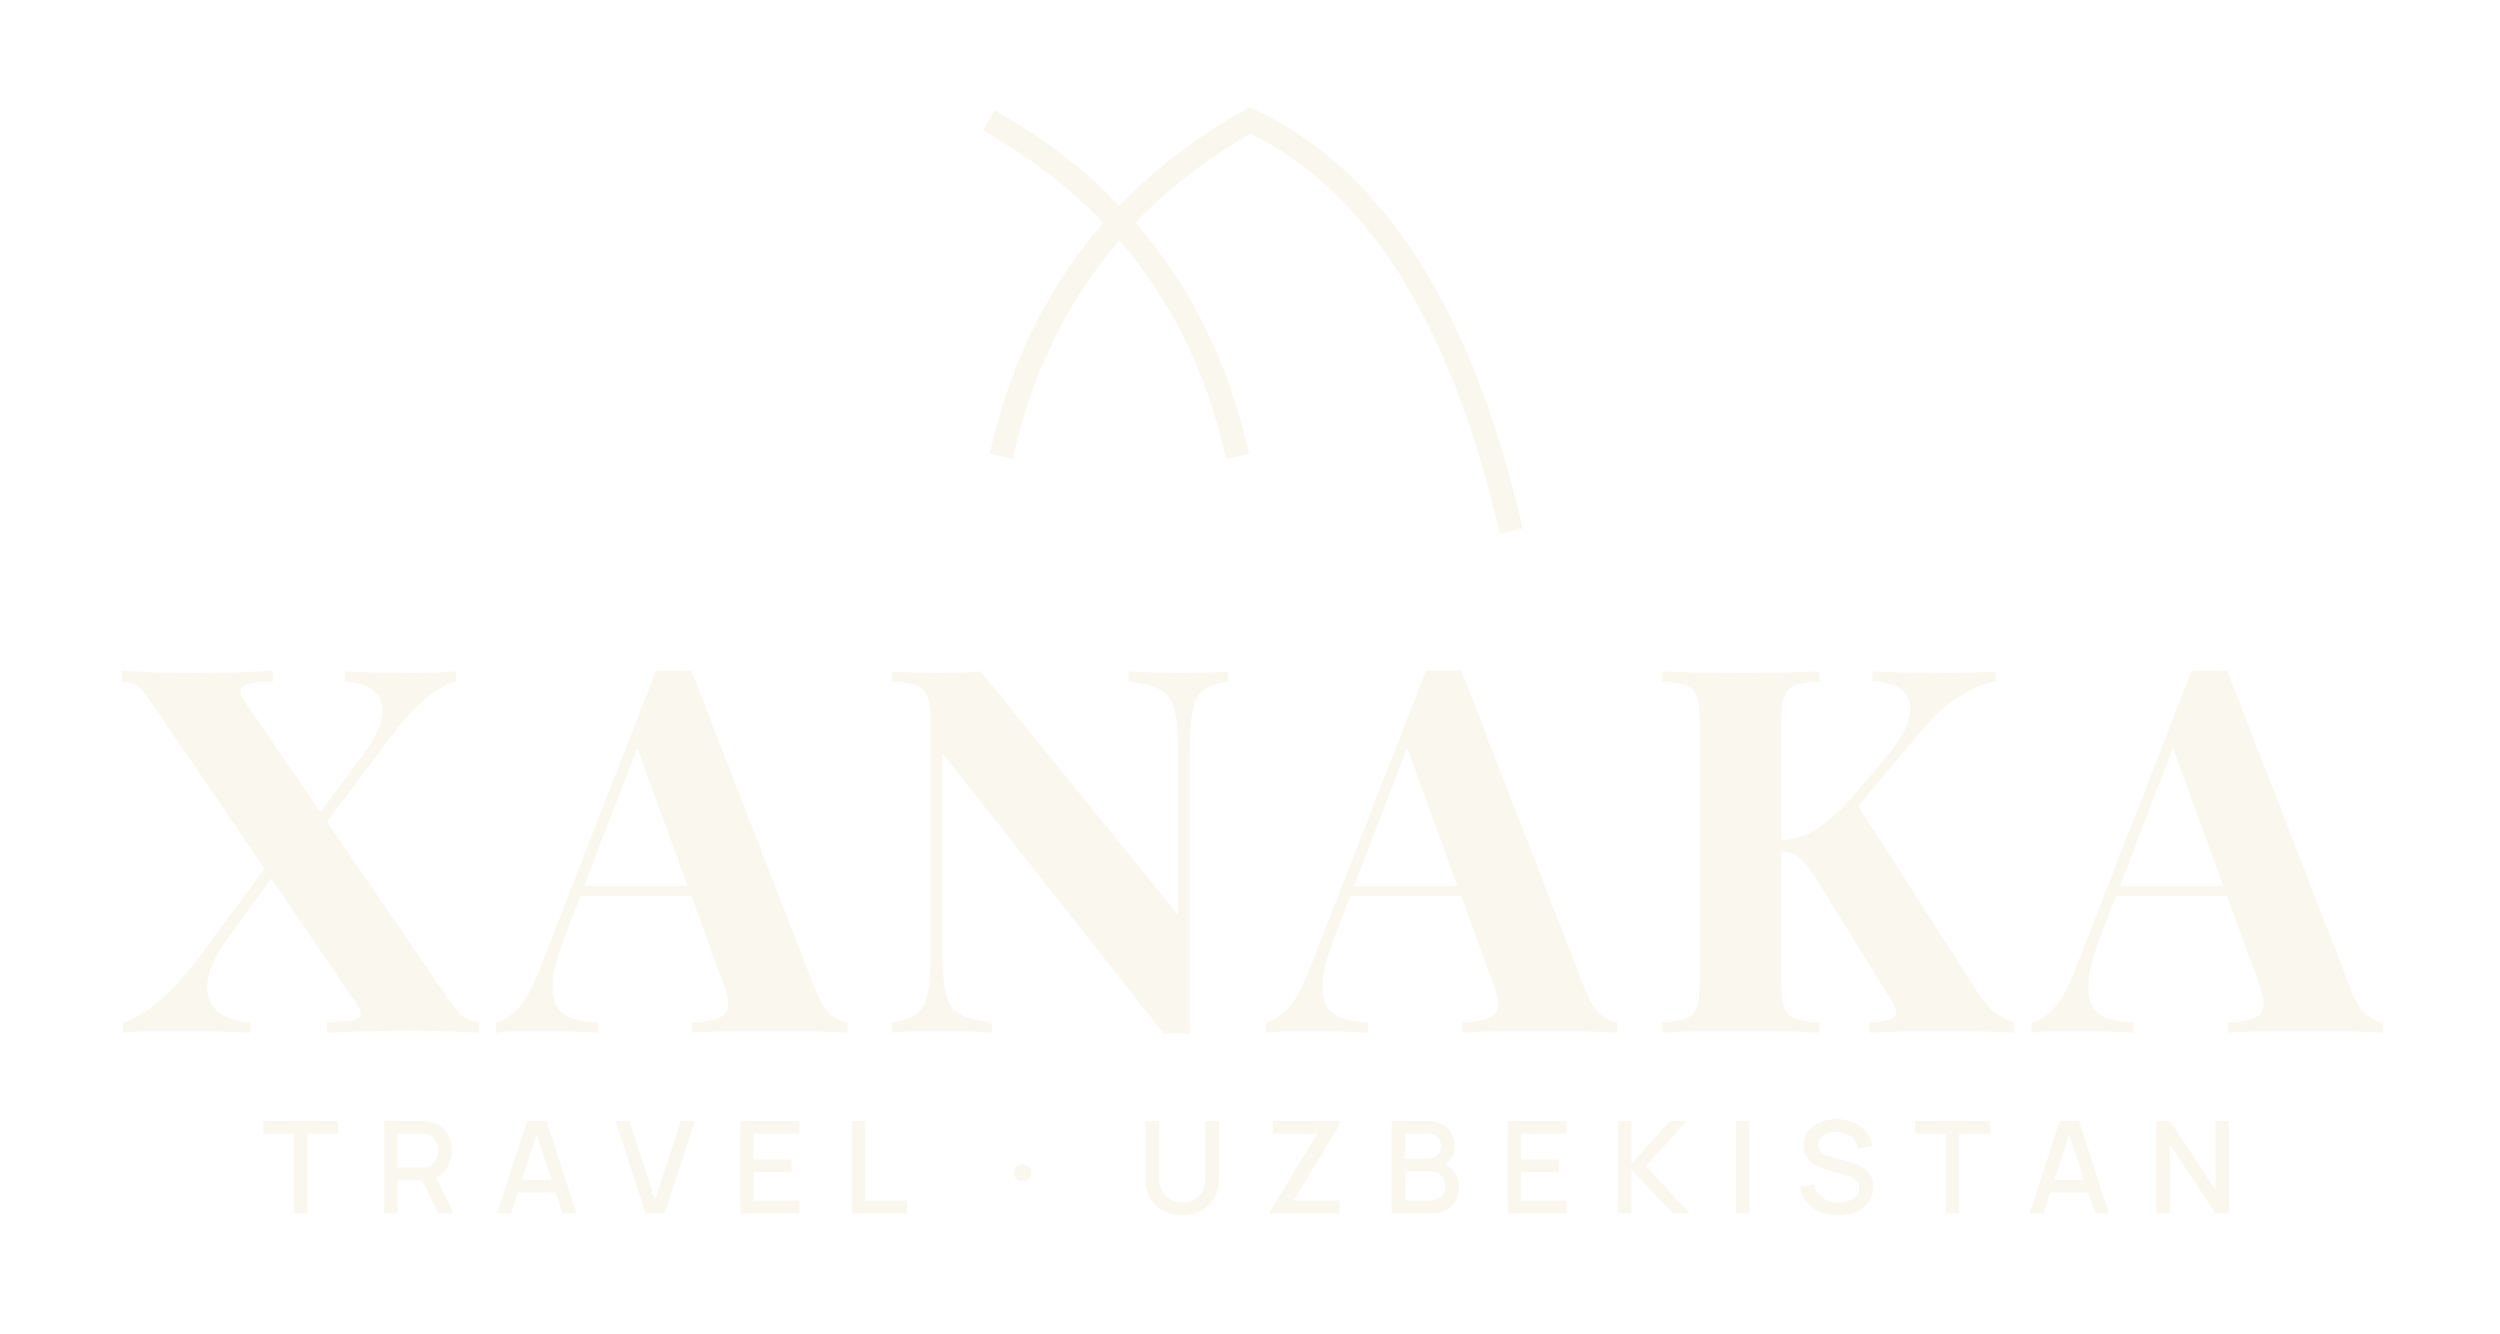
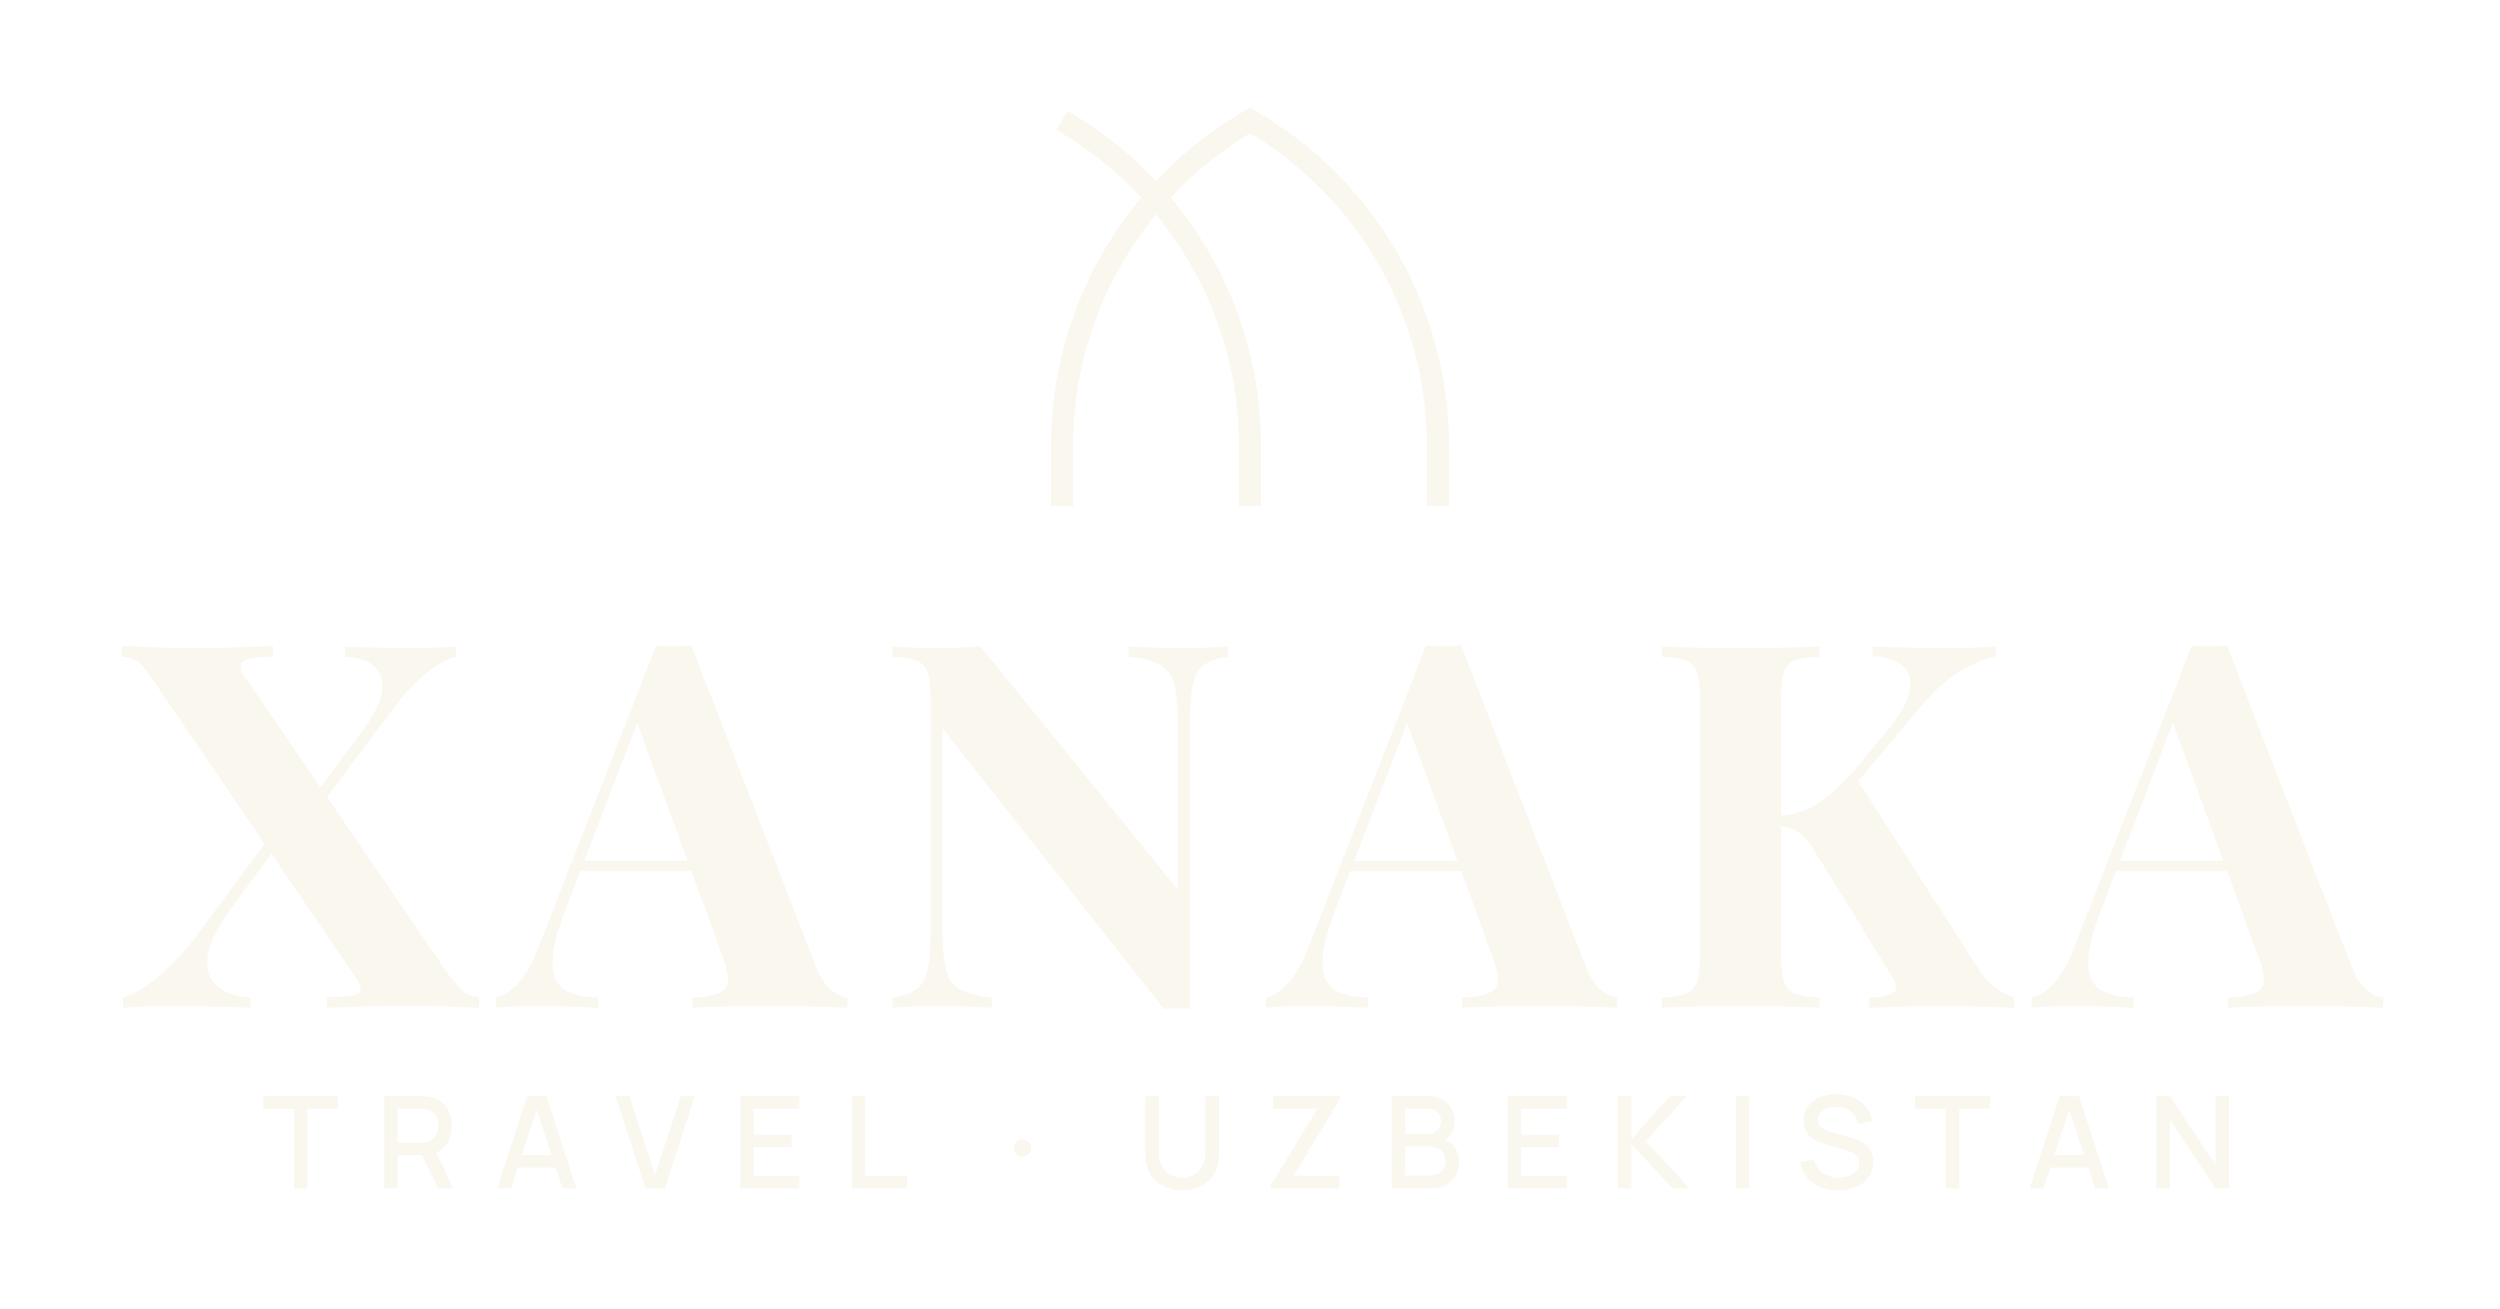
- <svg xmlns="http://www.w3.org/2000/svg" viewBox="670 -74.6 1245.763 664.6" width="124.576" height="66.46" style="color:#FAF7EF" role="img" aria-label="Xanaka">
-   <g transform="translate(1075.9 -132.4) scale(0.62)">
-     <g fill="none" stroke="currentColor" stroke-width="18.871" stroke-linecap="butt">
-       <path d="M150 460 Q190 280 350 190 Q500 260 560 520" />
-       <path d="M140 190 Q300 280 340 460" />
-     </g>
+ <svg xmlns="http://www.w3.org/2000/svg" viewBox="670 -62.2 1245.763 652.2" width="124.576" height="65.22" style="color:#FAF7EF" role="img" aria-label="Xanaka">
+   <g transform="translate(1199.22 -2.20) scale(0.49296)" fill="none" stroke="currentColor" stroke-width="22.31" stroke-linecap="butt" stroke-linejoin="miter" stroke-miterlimit="20">
+     <path d="M0 389.89 V329.09 A380.00 380.00 0 0 1 190.00 0 A380.00 380.00 0 0 1 380.00 329.09 V389.89" />
+     <path d="M0 0 A380.00 380.00 0 0 1 190.00 329.09 V389.89" />
  </g>
  <path fill="currentColor" d="M806.017 259.746V265.085Q794.576 265.085 791.398 267.246Q788.22 269.407 791.78 274.746L892.458 421.949Q897.542 429.068 900.593 431.61Q903.644 434.153 908.729 434.661V440.0Q903.644 439.746 893.983 439.364Q884.322 438.983 873.898 438.983Q862.458 438.983 850.636 439.364Q838.814 439.746 832.966 440.0V434.661Q844.661 434.661 848.093 433.008Q851.525 431.356 847.966 426.017L747.034 277.797Q742.203 270.424 739.153 267.881Q736.102 265.339 730.763 265.085V259.746Q736.102 260.0 746.398 260.381Q756.695 260.763 767.119 260.763Q778.559 260.763 789.11 260.381Q799.661 260.0 806.017 259.746ZM808.305 349.492Q808.305 349.492 808.814 351.144Q809.322 352.797 809.831 354.449Q810.339 356.102 810.339 356.102L784.915 390.932Q774.746 404.661 773.475 414.195Q772.203 423.729 777.924 428.941Q783.644 434.153 794.831 434.915V440.0Q791.271 439.746 785.805 439.619Q780.339 439.492 774.364 439.364Q768.39 439.237 763.178 439.237Q757.966 439.237 754.661 439.237Q747.542 439.237 741.441 439.364Q735.339 439.492 731.271 440.0V434.915Q740.169 431.864 749.322 424.11Q758.475 416.356 768.136 403.898ZM897.288 260.0V265.085Q888.898 267.373 880.636 274.746Q872.373 282.119 865.254 291.78L824.068 346.695Q824.068 346.695 823.178 343.39Q822.288 340.085 822.288 340.085L848.475 304.746Q858.136 292.542 860.042 283.898Q861.949 275.254 857.119 270.424Q852.288 265.593 841.864 265.085V260.0Q846.695 260.254 852.542 260.381Q858.39 260.508 864.11 260.636Q869.831 260.763 873.898 260.763Q881.271 260.763 887.373 260.508Q893.475 260.254 897.288 260.0ZM1014.492 259.492 1076.271 418.644Q1079.831 427.797 1084.28 431.229Q1088.729 434.661 1092.288 434.915V440.0Q1084.661 439.492 1074.364 439.364Q1064.068 439.237 1053.644 439.237Q1041.949 439.237 1031.525 439.364Q1021.102 439.492 1015.0 440.0V434.915Q1027.966 434.407 1031.398 430.466Q1034.831 426.525 1029.746 413.559L986.525 295.339L991.102 288.729L952.458 389.407Q946.864 403.39 945.72 412.288Q944.576 421.186 946.992 426.017Q949.407 430.847 954.873 432.754Q960.339 434.661 967.966 434.915V440.0Q959.576 439.492 951.949 439.364Q944.322 439.237 936.441 439.237Q930.847 439.237 925.89 439.364Q920.932 439.492 917.119 440.0V434.915Q922.458 433.898 928.051 428.051Q933.644 422.203 938.983 408.22L996.949 259.492Q1001.017 259.746 1005.72 259.746Q1010.424 259.746 1014.492 259.492ZM1032.288 366.78V371.864H956.525L959.068 366.78ZM1281.949 260.0V265.085Q1273.814 266.102 1269.746 269.28Q1265.678 272.458 1264.28 279.322Q1262.881 286.186 1262.881 298.644V440.508Q1259.831 440.254 1256.653 440.254Q1253.475 440.254 1249.915 440.508L1139.576 300.678V398.305Q1139.576 412.288 1141.102 419.788Q1142.627 427.288 1147.839 430.466Q1153.051 433.644 1164.237 434.915V440.0Q1159.407 439.492 1151.525 439.364Q1143.644 439.237 1136.78 439.237Q1130.932 439.237 1124.831 439.364Q1118.729 439.492 1114.661 440.0V434.915Q1122.797 433.644 1126.864 430.593Q1130.932 427.542 1132.331 420.551Q1133.729 413.559 1133.729 401.356V286.949Q1133.729 277.542 1132.331 273.093Q1130.932 268.644 1126.737 266.992Q1122.542 265.339 1114.661 265.085V260.0Q1118.729 260.254 1124.831 260.508Q1130.932 260.763 1136.78 260.763Q1142.881 260.763 1148.475 260.508Q1154.068 260.254 1158.644 260.0L1257.034 381.271V301.695Q1257.034 287.712 1255.508 280.212Q1253.983 272.712 1248.771 269.407Q1243.559 266.102 1232.373 265.085V260.0Q1237.203 260.254 1245.085 260.508Q1252.966 260.763 1259.831 260.763Q1265.932 260.763 1271.907 260.508Q1277.881 260.254 1281.949 260.0ZM1398.136 259.492 1459.915 418.644Q1463.475 427.797 1467.924 431.229Q1472.373 434.661 1475.932 434.915V440.0Q1468.305 439.492 1458.008 439.364Q1447.712 439.237 1437.288 439.237Q1425.593 439.237 1415.169 439.364Q1404.746 439.492 1398.644 440.0V434.915Q1411.61 434.407 1415.042 430.466Q1418.475 426.525 1413.39 413.559L1370.169 295.339L1374.746 288.729L1336.102 389.407Q1330.508 403.39 1329.364 412.288Q1328.22 421.186 1330.636 426.017Q1333.051 430.847 1338.517 432.754Q1343.983 434.661 1351.61 434.915V440.0Q1343.22 439.492 1335.593 439.364Q1327.966 439.237 1320.085 439.237Q1314.492 439.237 1309.534 439.364Q1304.576 439.492 1300.763 440.0V434.915Q1306.102 433.898 1311.695 428.051Q1317.288 422.203 1322.627 408.22L1380.593 259.492Q1384.661 259.746 1389.364 259.746Q1394.068 259.746 1398.136 259.492ZM1415.932 366.78V371.864H1340.169L1342.712 366.78ZM1664.576 260.0V264.831Q1656.441 266.61 1647.161 271.949Q1637.881 277.288 1627.712 289.237L1579.915 346.186L1594.661 325.085L1655.169 419.407Q1658.729 425.254 1662.797 428.814Q1666.864 432.373 1673.475 434.915V440.0Q1664.576 439.492 1653.644 439.364Q1642.712 439.237 1633.814 439.237Q1628.475 439.237 1620.847 439.364Q1613.22 439.492 1601.525 440.0V434.915Q1611.949 434.407 1614.11 431.992Q1616.271 429.576 1612.203 423.475L1575.339 363.729Q1571.78 357.881 1568.983 354.958Q1566.186 352.034 1563.39 350.89Q1560.593 349.746 1556.017 349.492V344.153Q1567.203 343.898 1575.975 338.051Q1584.746 332.203 1595.169 320.254L1610.169 302.203Q1619.831 290.763 1621.483 282.5Q1623.136 274.237 1618.178 269.661Q1613.22 265.085 1603.051 264.831V260.0Q1609.407 260.254 1615.127 260.381Q1620.847 260.508 1627.076 260.636Q1633.305 260.763 1640.678 260.763Q1648.051 260.763 1654.025 260.508Q1660 260.254 1664.576 260.0ZM1576.61 260.0V265.085Q1568.475 265.339 1564.28 266.992Q1560.085 268.644 1558.814 273.093Q1557.542 277.542 1557.542 286.949V413.051Q1557.542 422.203 1558.941 426.78Q1560.339 431.356 1564.407 432.881Q1568.475 434.407 1576.61 434.915V440.0Q1569.746 439.492 1559.322 439.364Q1548.898 439.237 1538.22 439.237Q1526.017 439.237 1515.212 439.364Q1504.407 439.492 1498.051 440.0V434.915Q1506.186 434.407 1510.254 432.881Q1514.322 431.356 1515.72 426.78Q1517.119 422.203 1517.119 413.051V286.949Q1517.119 277.542 1515.72 273.093Q1514.322 268.644 1510.127 266.992Q1505.932 265.339 1498.051 265.085V260.0Q1504.407 260.254 1515.212 260.508Q1526.017 260.763 1538.22 260.763Q1548.898 260.763 1559.322 260.508Q1569.746 260.254 1576.61 260.0ZM1779.746 259.492 1841.525 418.644Q1845.085 427.797 1849.534 431.229Q1853.983 434.661 1857.542 434.915V440.0Q1849.915 439.492 1839.619 439.364Q1829.322 439.237 1818.898 439.237Q1807.203 439.237 1796.78 439.364Q1786.356 439.492 1780.254 440.0V434.915Q1793.22 434.407 1796.653 430.466Q1800.085 426.525 1795 413.559L1751.78 295.339L1756.356 288.729L1717.712 389.407Q1712.119 403.39 1710.975 412.288Q1709.831 421.186 1712.246 426.017Q1714.661 430.847 1720.127 432.754Q1725.593 434.661 1733.22 434.915V440.0Q1724.831 439.492 1717.203 439.364Q1709.576 439.237 1701.695 439.237Q1696.102 439.237 1691.144 439.364Q1686.186 439.492 1682.373 440.0V434.915Q1687.712 433.898 1693.305 428.051Q1698.898 422.203 1704.237 408.22L1762.203 259.492Q1766.271 259.746 1770.975 259.746Q1775.678 259.746 1779.746 259.492ZM1797.542 366.78V371.864H1721.78L1724.322 366.78Z" />
  <path fill="currentColor" d="M816.494 530.0V490.293H801.192V484.0H838.472V490.293H823.17V530.0ZM861.472 530.0V484.0H880.063Q880.734 484.0 881.724 484.048Q882.715 484.096 883.609 484.256Q887.442 484.863 890.014 486.875Q892.586 488.887 893.863 491.954Q895.141 495.021 895.141 498.726Q895.141 504.221 892.33 508.198Q889.519 512.175 883.897 513.165L881.181 513.485H868.148V530.0ZM888.369 530.0 879.297 511.281 886.037 509.556 896.004 530.0ZM868.148 507.16H879.808Q880.447 507.16 881.229 507.096Q882.012 507.032 882.715 506.872Q884.759 506.393 886.005 505.099Q887.251 503.806 887.794 502.112Q888.337 500.419 888.337 498.726Q888.337 497.033 887.794 495.356Q887.251 493.679 886.005 492.385Q884.759 491.092 882.715 490.613Q882.012 490.421 881.229 490.357Q880.447 490.293 879.808 490.293H868.148ZM917.726 530.0 932.676 484.0H942.291L957.241 530.0H950.309L936.541 488.025H938.266L924.658 530.0ZM925.488 519.618V513.357H949.511V519.618ZM991.677 530.0 976.727 484.0H983.659L996.405 523.26L1009.311 484.0H1016.242L1001.292 530.0ZM1038.923 530.0V484.0H1068.312V490.293H1045.599V503.199H1064.479V509.492H1045.599V523.707H1068.312V530.0ZM1094.506 530.0V484.0H1101.183V523.707H1122.011V530.0ZM1179.734 514.124Q1177.881 514.124 1176.62 512.91Q1175.358 511.696 1175.358 509.875Q1175.358 508.022 1176.62 506.824Q1177.881 505.626 1179.734 505.626Q1181.395 505.626 1182.641 506.824Q1183.887 508.022 1183.887 509.875Q1183.887 511.696 1182.641 512.91Q1181.395 514.124 1179.734 514.124ZM1259.084 530.958Q1253.686 530.958 1249.549 528.738Q1245.412 526.518 1243.08 522.509Q1240.748 518.5 1240.748 513.069V484.032L1247.52 484.0V512.718Q1247.52 515.657 1248.511 517.893Q1249.501 520.129 1251.162 521.631Q1252.823 523.132 1254.883 523.899Q1256.944 524.665 1259.084 524.665Q1261.256 524.665 1263.317 523.883Q1265.377 523.1 1267.038 521.599Q1268.699 520.097 1269.674 517.861Q1270.648 515.625 1270.648 512.718V484.0H1277.42V513.069Q1277.42 518.468 1275.088 522.493Q1272.756 526.518 1268.62 528.738Q1264.483 530.958 1259.084 530.958ZM1302.976 530.0V528.946L1326.455 490.293H1304.254V484.0H1337.923V485.086L1314.572 523.675H1337.508V530.0ZM1363.479 530.0V484.0H1381.559Q1385.936 484.0 1388.906 485.789Q1391.877 487.578 1393.379 490.405Q1394.88 493.232 1394.88 496.363Q1394.88 500.164 1393.011 502.879Q1391.142 505.594 1387.98 506.585L1387.916 505.019Q1392.324 506.106 1394.688 509.252Q1397.052 512.399 1397.052 516.583Q1397.052 520.64 1395.439 523.643Q1393.826 526.646 1390.743 528.323Q1387.661 530.0 1383.284 530.0ZM1370.251 523.643H1382.262Q1384.53 523.643 1386.335 522.781Q1388.14 521.918 1389.178 520.305Q1390.216 518.692 1390.216 516.456Q1390.216 514.379 1389.306 512.702Q1388.395 511.025 1386.686 510.051Q1384.977 509.076 1382.677 509.076H1370.251ZM1370.251 502.783H1381.463Q1383.316 502.783 1384.801 502.033Q1386.287 501.282 1387.165 499.86Q1388.044 498.439 1388.044 496.426Q1388.044 493.743 1386.255 492.018Q1384.466 490.293 1381.463 490.293H1370.251ZM1421.298 530.0V484.0H1450.687V490.293H1427.974V503.199H1446.854V509.492H1427.974V523.707H1450.687V530.0ZM1476.242 530.0V484.0H1482.919V505.467L1502.181 484.0H1510.487L1490.138 506.457L1511.988 530.0H1503.427L1482.919 508.022V530.0ZM1534.988 530.0V484.0H1541.665V530.0ZM1585.812 530.958Q1580.861 530.958 1576.883 529.249Q1572.906 527.54 1570.335 524.362Q1567.763 521.183 1566.997 516.807L1573.961 515.753Q1575.015 519.969 1578.369 522.317Q1581.723 524.665 1586.195 524.665Q1588.974 524.665 1591.306 523.787Q1593.638 522.908 1595.06 521.263Q1596.481 519.618 1596.481 517.318Q1596.481 516.072 1596.05 515.114Q1595.619 514.156 1594.868 513.437Q1594.117 512.718 1593.047 512.191Q1591.977 511.664 1590.699 511.281L1578.912 507.799Q1577.187 507.288 1575.398 506.473Q1573.609 505.658 1572.124 504.333Q1570.638 503.007 1569.712 501.042Q1568.786 499.078 1568.786 496.267Q1568.786 492.018 1570.974 489.063Q1573.162 486.108 1576.899 484.591Q1580.637 483.074 1585.269 483.074Q1589.933 483.137 1593.622 484.735Q1597.312 486.332 1599.756 489.319Q1602.199 492.306 1603.126 496.554L1595.97 497.768Q1595.491 495.181 1593.926 493.312Q1592.361 491.443 1590.092 490.437Q1587.824 489.431 1585.173 489.399Q1582.617 489.335 1580.493 490.165Q1578.369 490.996 1577.107 492.497Q1575.845 493.999 1575.845 495.947Q1575.845 497.864 1576.963 499.046Q1578.081 500.228 1579.726 500.915Q1581.372 501.601 1583.001 502.049L1591.498 504.444Q1593.095 504.892 1595.124 505.642Q1597.152 506.393 1599.053 507.735Q1600.954 509.076 1602.199 511.297Q1603.445 513.517 1603.445 516.871Q1603.445 520.353 1602.04 522.988Q1600.634 525.624 1598.19 527.397Q1595.747 529.169 1592.552 530.064Q1589.358 530.958 1585.812 530.958ZM1639.606 530.0V490.293H1624.305V484.0H1661.584V490.293H1646.283V530.0ZM1681.39 530.0 1696.34 484.0H1705.955L1720.905 530.0H1713.973L1700.205 488.025H1701.93L1688.322 530.0ZM1689.152 519.618V513.357H1713.174V519.618ZM1744.544 530.0V484.0H1751.316L1773.965 518.181V484.0H1780.737V530.0H1773.965L1751.316 495.788V530.0Z" />
</svg>
